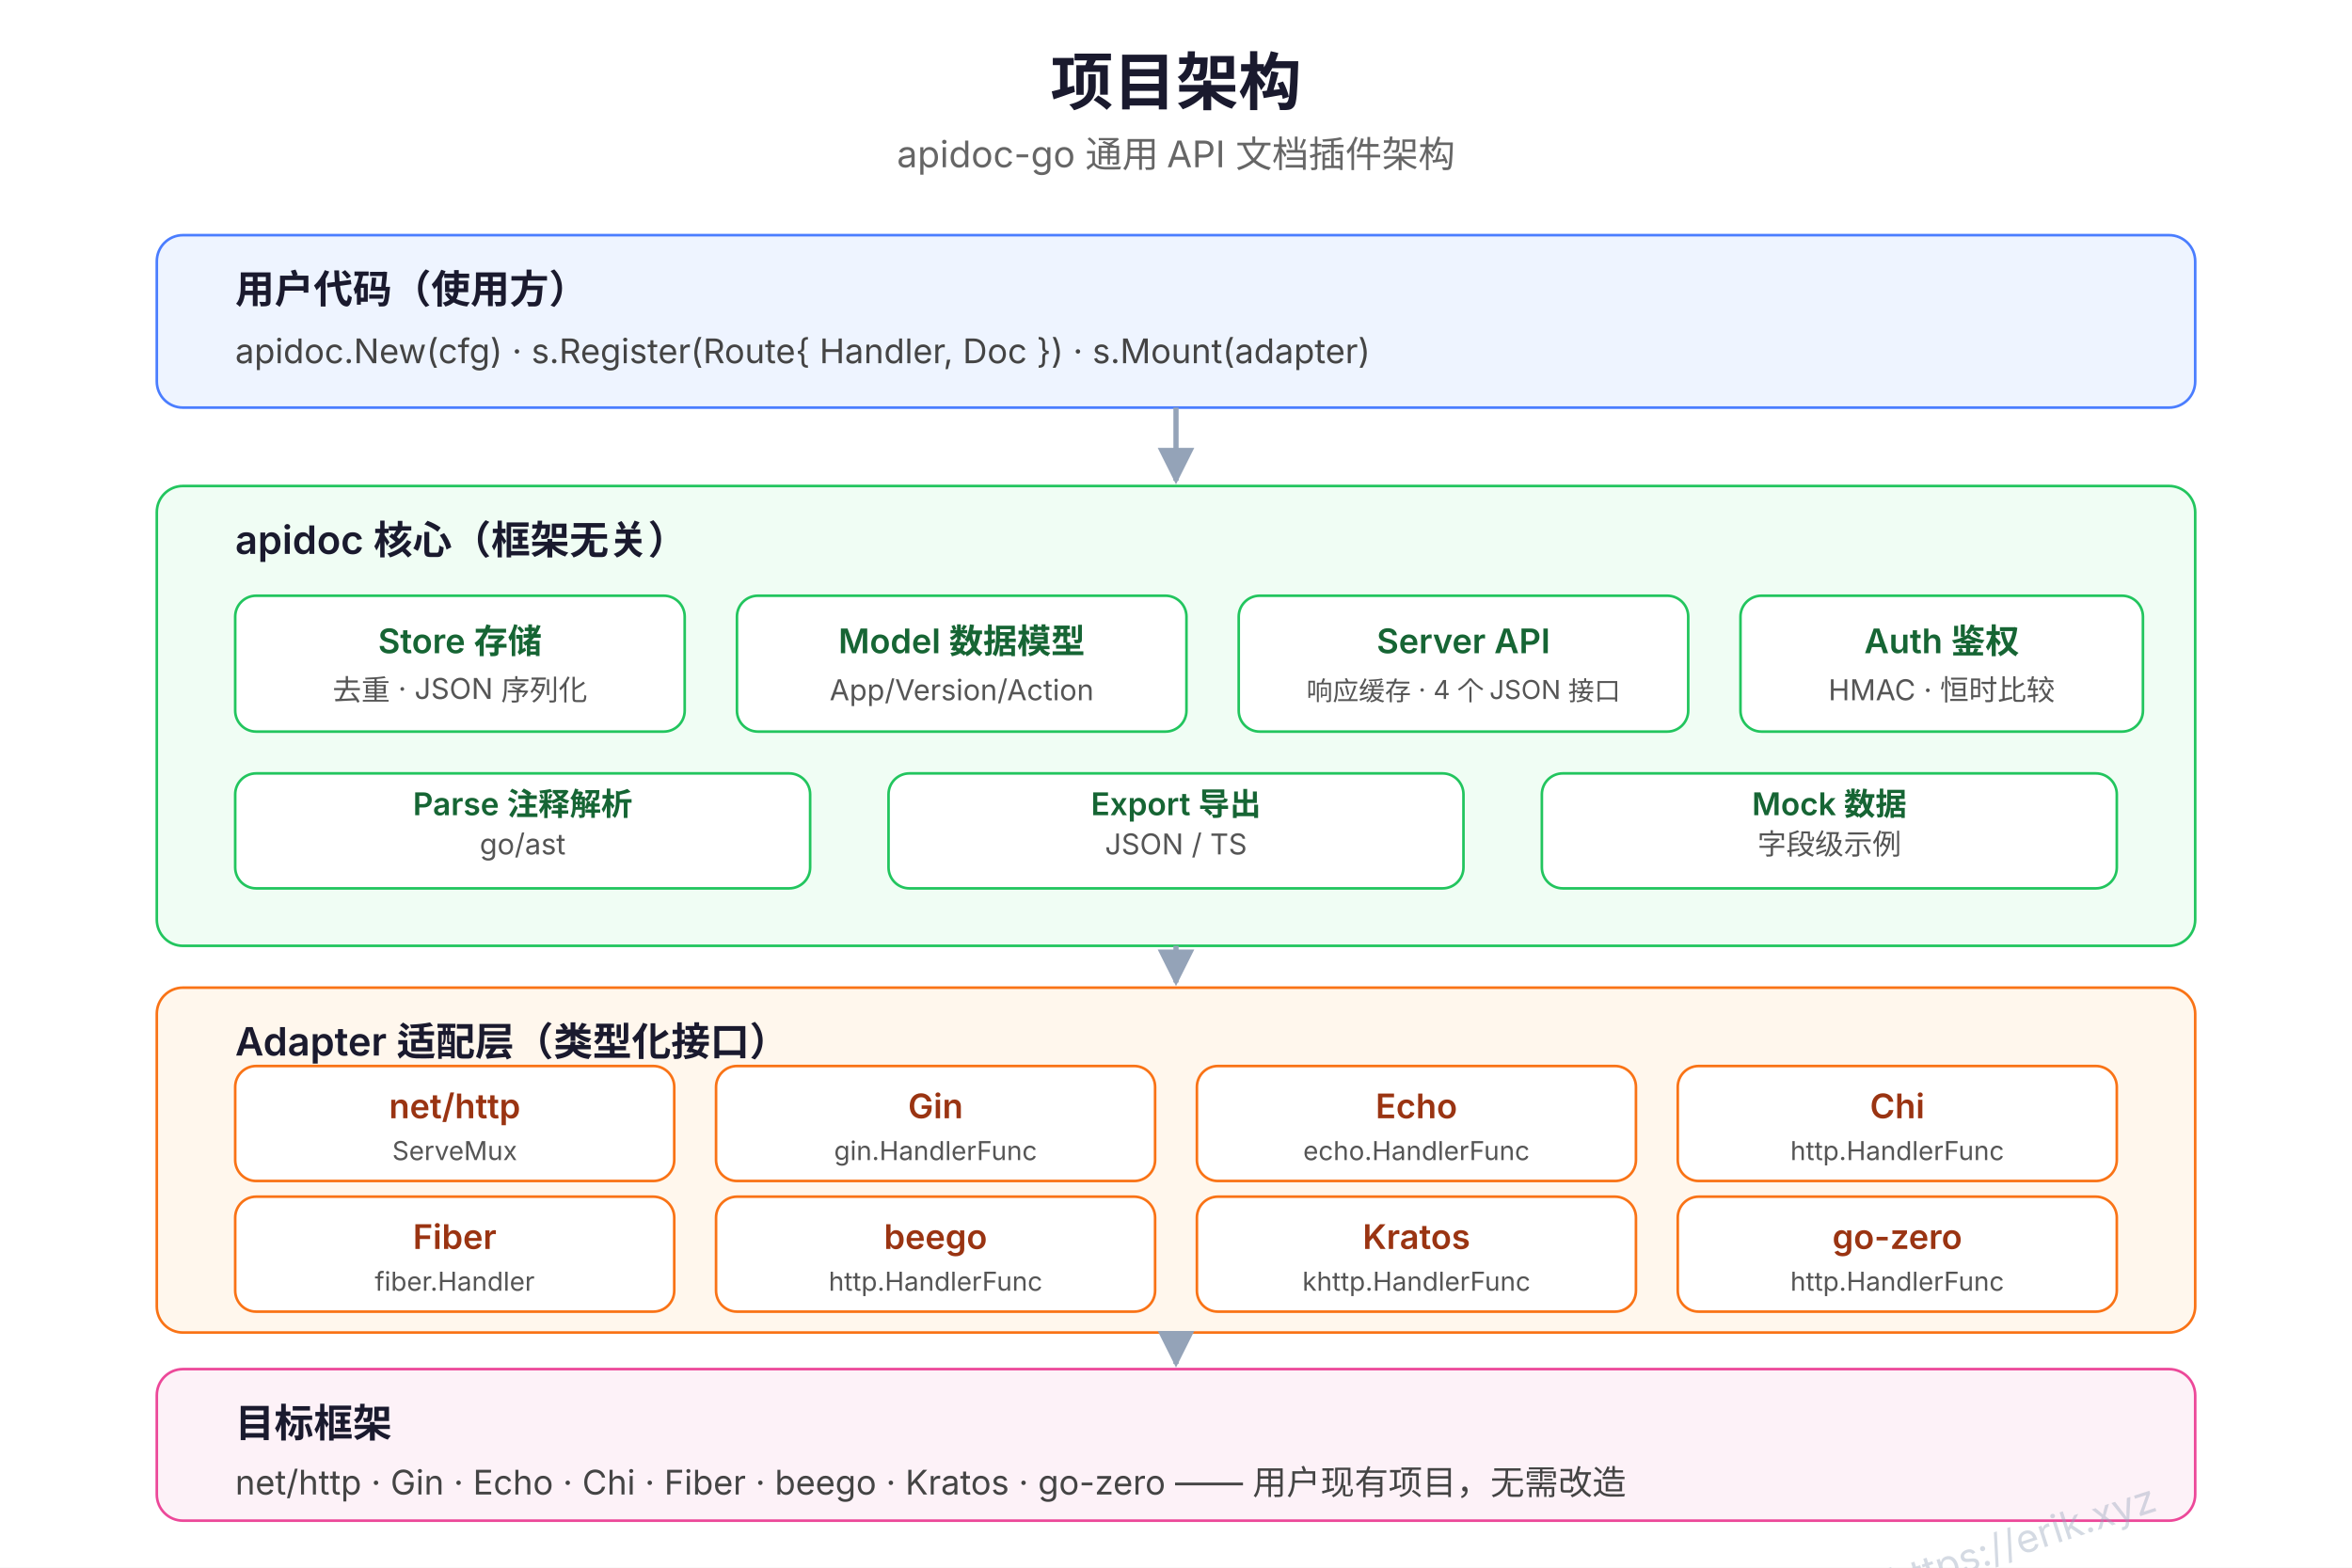
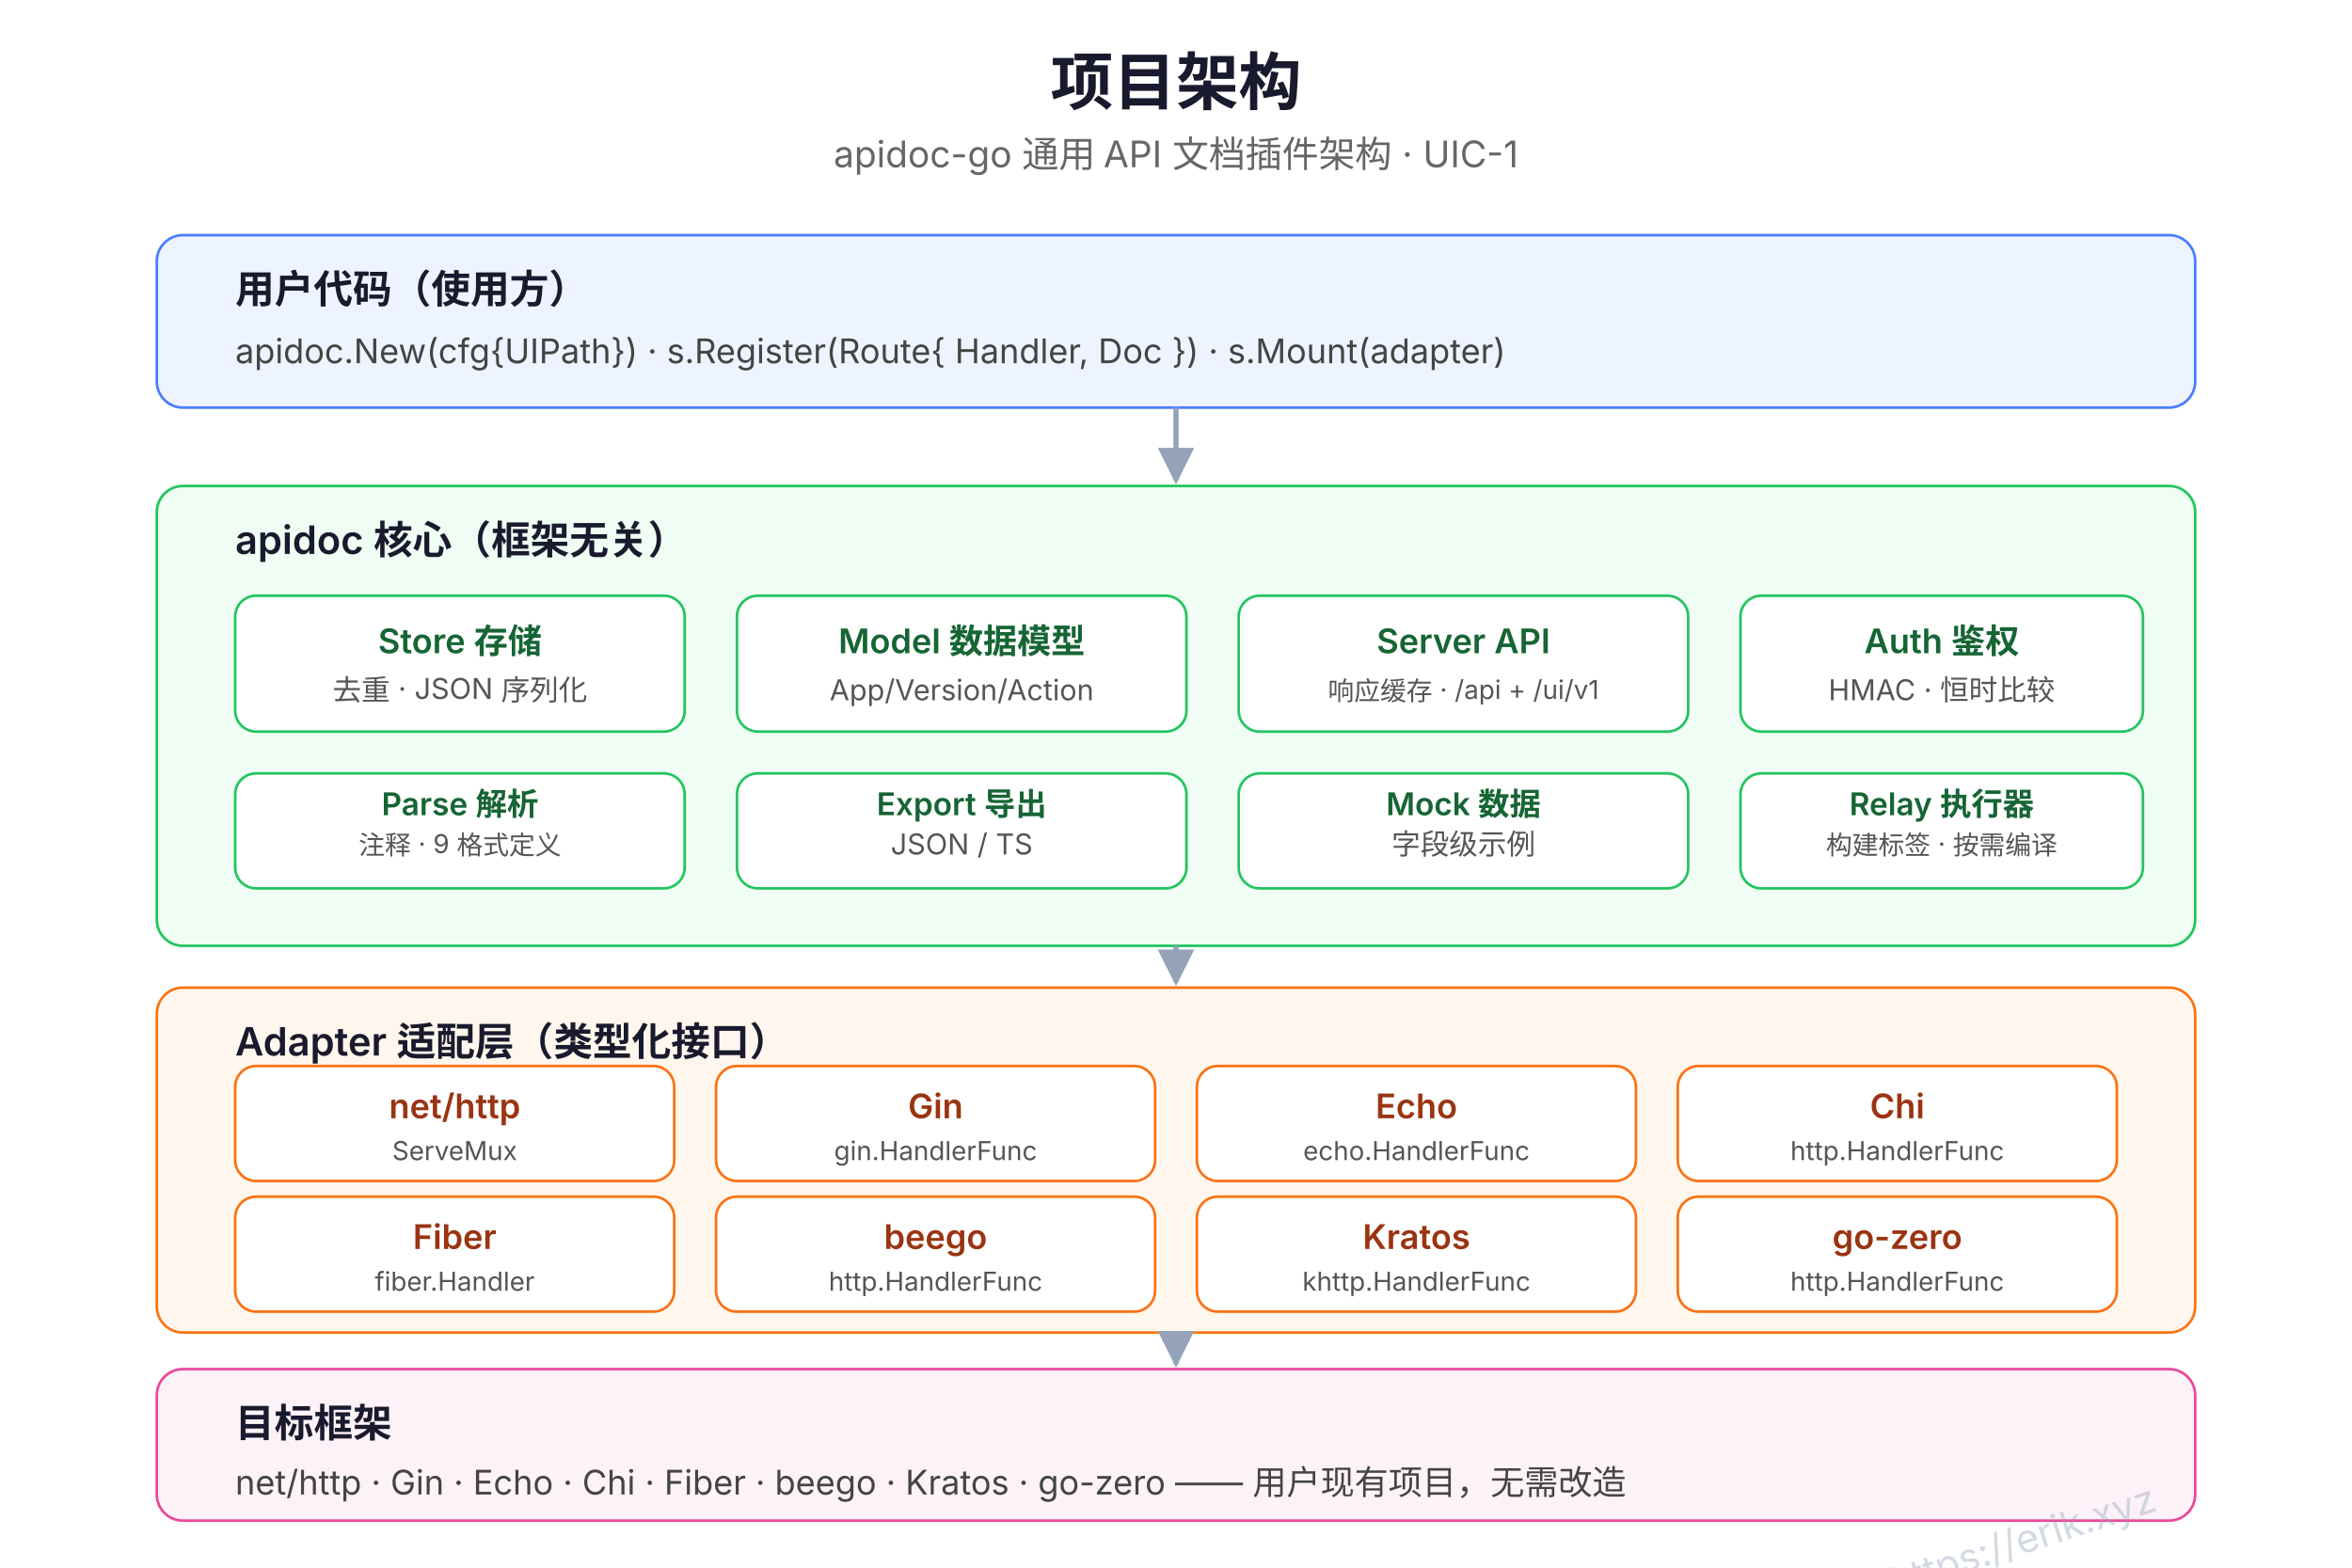
<svg xmlns="http://www.w3.org/2000/svg" viewBox="0 0 900 600" font-family="system-ui, -apple-system, 'Segoe UI', 'PingFang SC', sans-serif">
  <rect width="900" height="600" fill="#ffffff" />
  <text x="450" y="40" text-anchor="middle" font-size="24" font-weight="700" fill="#1a1a2e">项目架构</text>
-   <text x="450" y="64" text-anchor="middle" font-size="14" fill="#666">apidoc-go 通用 API 文档插件架构</text>
+   <text x="450" y="64" text-anchor="middle" font-size="14" fill="#666">apidoc-go 通用 API 文档插件架构 · UIC-1</text>
  <defs>
    <marker id="arrow" viewBox="0 0 10 10" refX="9" refY="5" markerWidth="7" markerHeight="7" orient="auto-start-reverse">
      <path d="M 0 0 L 10 5 L 0 10 z" fill="#94a3b8" />
    </marker>
  </defs>
  <rect x="60" y="90" width="780" height="66" rx="10" fill="#eef4ff" stroke="#4a7dff" />
  <text x="90" y="116" font-size="15" font-weight="600" fill="#1a1a2e">用户代码（使用方）</text>
-   <text x="90" y="139" font-size="13" fill="#444">apidoc.New(cfg) · s.Register(Route{ Handler, Doc }) · s.Mount(adapter)</text>
+   <text x="90" y="139" font-size="13" fill="#444">apidoc.New(cfg{UIPath}) · s.Register(Route{ Handler, Doc }) · s.Mount(adapter)</text>
  <rect x="60" y="186" width="780" height="176" rx="10" fill="#f0fdf4" stroke="#22c55e" />
  <text x="90" y="212" font-size="15" font-weight="600" fill="#1a1a2e">apidoc 核心（框架无关）</text>
  <rect x="90" y="228" width="172" height="52" rx="8" fill="#ffffff" stroke="#22c55e" />
  <text x="176" y="250" text-anchor="middle" font-size="13" font-weight="600" fill="#166534">Store 存储</text>
  <text x="176" y="268" text-anchor="middle" font-size="11" fill="#555">去重 · JSON 序列化</text>
  <rect x="282" y="228" width="172" height="52" rx="8" fill="#ffffff" stroke="#22c55e" />
  <text x="368" y="250" text-anchor="middle" font-size="13" font-weight="600" fill="#166534">Model 数据模型</text>
  <text x="368" y="268" text-anchor="middle" font-size="11" fill="#555">App/Version/Action</text>
  <rect x="474" y="228" width="172" height="52" rx="8" fill="#ffffff" stroke="#22c55e" />
  <text x="560" y="250" text-anchor="middle" font-size="13" font-weight="600" fill="#166534">Server API</text>
-   <text x="560" y="268" text-anchor="middle" font-size="10" fill="#555">响应缓存 · 4 个 JSON 接口</text>
+   <text x="560" y="268" text-anchor="middle" font-size="10" fill="#555">响应缓存 · /api + /ui/v1</text>
  <rect x="666" y="228" width="154" height="52" rx="8" fill="#ffffff" stroke="#22c55e" />
  <text x="743" y="250" text-anchor="middle" font-size="13" font-weight="600" fill="#166534">Auth 鉴权</text>
  <text x="743" y="268" text-anchor="middle" font-size="11" fill="#555">HMAC · 恒时比较</text>
-   <rect x="90" y="296" width="220" height="44" rx="8" fill="#ffffff" stroke="#22c55e" />
-   <text x="200" y="312" text-anchor="middle" font-size="12" font-weight="600" fill="#166534">Parse 注释解析</text>
-   <text x="200" y="327" text-anchor="middle" font-size="11" fill="#555">go/ast</text>
-   <rect x="340" y="296" width="220" height="44" rx="8" fill="#ffffff" stroke="#22c55e" />
-   <text x="450" y="312" text-anchor="middle" font-size="12" font-weight="600" fill="#166534">Export 导出</text>
-   <text x="450" y="327" text-anchor="middle" font-size="11" fill="#555">JSON / TS</text>
-   <rect x="590" y="296" width="220" height="44" rx="8" fill="#ffffff" stroke="#22c55e" />
-   <text x="700" y="312" text-anchor="middle" font-size="12" font-weight="600" fill="#166534">Mock 数据</text>
-   <text x="700" y="327" text-anchor="middle" font-size="11" fill="#555">字段级示例</text>
+   <rect x="90" y="296" width="172" height="44" rx="8" fill="#ffffff" stroke="#22c55e" />
+   <text x="176" y="312" text-anchor="middle" font-size="12" font-weight="600" fill="#166534">Parse 解析</text>
+   <text x="176" y="327" text-anchor="middle" font-size="10" fill="#555">注释 · 9 格式定义</text>
+   <rect x="282" y="296" width="172" height="44" rx="8" fill="#ffffff" stroke="#22c55e" />
+   <text x="368" y="312" text-anchor="middle" font-size="12" font-weight="600" fill="#166534">Export 导出</text>
+   <text x="368" y="327" text-anchor="middle" font-size="11" fill="#555">JSON / TS</text>
+   <rect x="474" y="296" width="172" height="44" rx="8" fill="#ffffff" stroke="#22c55e" />
+   <text x="560" y="312" text-anchor="middle" font-size="12" font-weight="600" fill="#166534">Mock 数据</text>
+   <text x="560" y="327" text-anchor="middle" font-size="11" fill="#555">字段级示例</text>
+   <rect x="666" y="296" width="154" height="44" rx="8" fill="#ffffff" stroke="#22c55e" />
+   <text x="743" y="312" text-anchor="middle" font-size="12" font-weight="600" fill="#166534">Relay 执行器</text>
+   <text x="743" y="327" text-anchor="middle" font-size="10" fill="#555">构建标签 · 按需编译</text>
  <rect x="60" y="378" width="780" height="132" rx="10" fill="#fff7ed" stroke="#f97316" />
  <text x="90" y="404" font-size="15" font-weight="600" fill="#1a1a2e">Adapter 适配层（类型化接口）</text>
  <rect x="90" y="408" width="168" height="44" rx="8" fill="#ffffff" stroke="#f97316" />
  <text x="174" y="428" text-anchor="middle" font-size="13" font-weight="600" fill="#9a3412">net/http</text>
  <text x="174" y="444" text-anchor="middle" font-size="10" fill="#555">ServeMux</text>
  <rect x="274" y="408" width="168" height="44" rx="8" fill="#ffffff" stroke="#f97316" />
  <text x="358" y="428" text-anchor="middle" font-size="13" font-weight="600" fill="#9a3412">Gin</text>
  <text x="358" y="444" text-anchor="middle" font-size="10" fill="#555">gin.HandlerFunc</text>
  <rect x="458" y="408" width="168" height="44" rx="8" fill="#ffffff" stroke="#f97316" />
  <text x="542" y="428" text-anchor="middle" font-size="13" font-weight="600" fill="#9a3412">Echo</text>
  <text x="542" y="444" text-anchor="middle" font-size="10" fill="#555">echo.HandlerFunc</text>
  <rect x="642" y="408" width="168" height="44" rx="8" fill="#ffffff" stroke="#f97316" />
  <text x="726" y="428" text-anchor="middle" font-size="13" font-weight="600" fill="#9a3412">Chi</text>
  <text x="726" y="444" text-anchor="middle" font-size="10" fill="#555">http.HandlerFunc</text>
  <rect x="90" y="458" width="168" height="44" rx="8" fill="#ffffff" stroke="#f97316" />
  <text x="174" y="478" text-anchor="middle" font-size="13" font-weight="600" fill="#9a3412">Fiber</text>
  <text x="174" y="494" text-anchor="middle" font-size="10" fill="#555">fiber.Handler</text>
  <rect x="274" y="458" width="168" height="44" rx="8" fill="#ffffff" stroke="#f97316" />
  <text x="358" y="478" text-anchor="middle" font-size="13" font-weight="600" fill="#9a3412">beego</text>
  <text x="358" y="494" text-anchor="middle" font-size="10" fill="#555">http.HandlerFunc</text>
  <rect x="458" y="458" width="168" height="44" rx="8" fill="#ffffff" stroke="#f97316" />
  <text x="542" y="478" text-anchor="middle" font-size="13" font-weight="600" fill="#9a3412">Kratos</text>
  <text x="542" y="494" text-anchor="middle" font-size="10" fill="#555">khttp.HandlerFunc</text>
  <rect x="642" y="458" width="168" height="44" rx="8" fill="#ffffff" stroke="#f97316" />
  <text x="726" y="478" text-anchor="middle" font-size="13" font-weight="600" fill="#9a3412">go-zero</text>
  <text x="726" y="494" text-anchor="middle" font-size="10" fill="#555">http.HandlerFunc</text>
  <rect x="60" y="524" width="780" height="58" rx="10" fill="#fdf2f8" stroke="#ec4899" />
  <text x="90" y="550" font-size="15" font-weight="600" fill="#1a1a2e">目标框架</text>
  <text x="90" y="572" font-size="13" fill="#444">net/http · Gin · Echo · Chi · Fiber · beego · Kratos · go-zero —— 用户现有项目，无需改造</text>
  <line x1="450" y1="156" x2="450" y2="184" stroke="#94a3b8" stroke-width="2" marker-end="url(#arrow)" />
  <line x1="450" y1="362" x2="450" y2="376" stroke="#94a3b8" stroke-width="2" marker-end="url(#arrow)" />
  <line x1="450" y1="510" x2="450" y2="522" stroke="#94a3b8" stroke-width="2" marker-end="url(#arrow)" />
  <g opacity="0.4">
    <text x="826" y="578" font-size="15" fill="#94a3b8" text-anchor="end" transform="rotate(-18 826 578)">https://erik.xyz</text>
  </g>
</svg>
